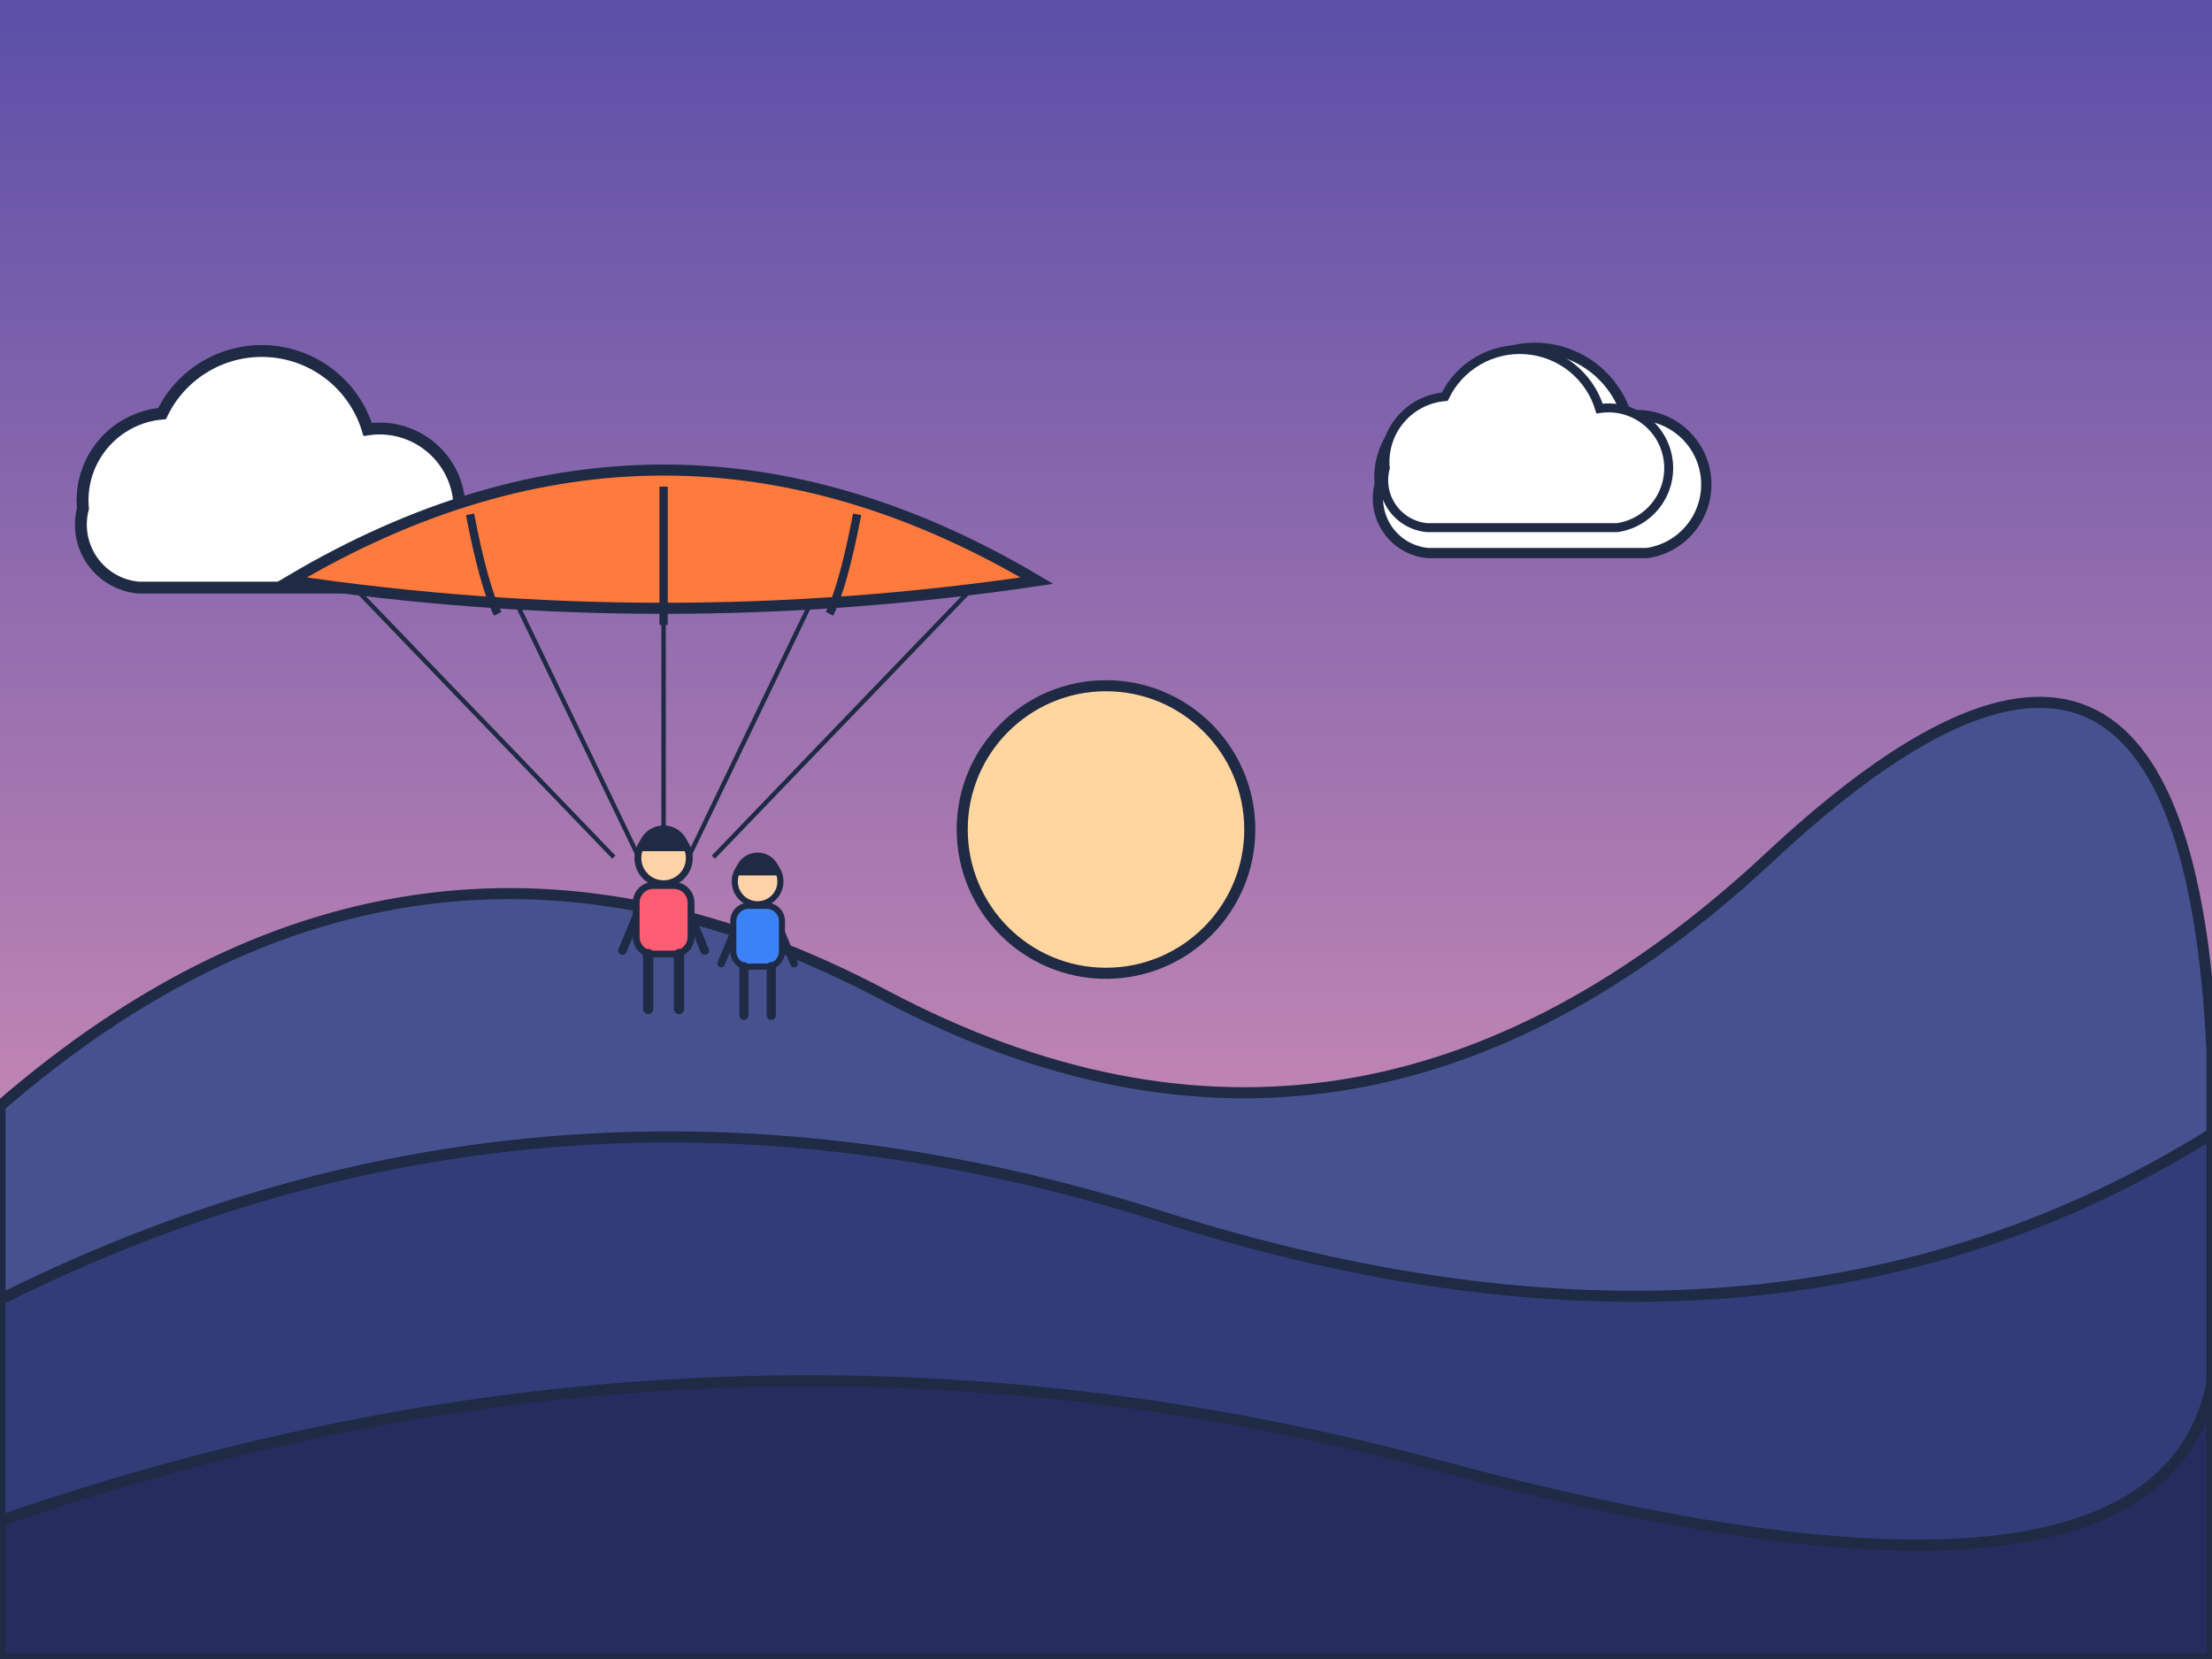
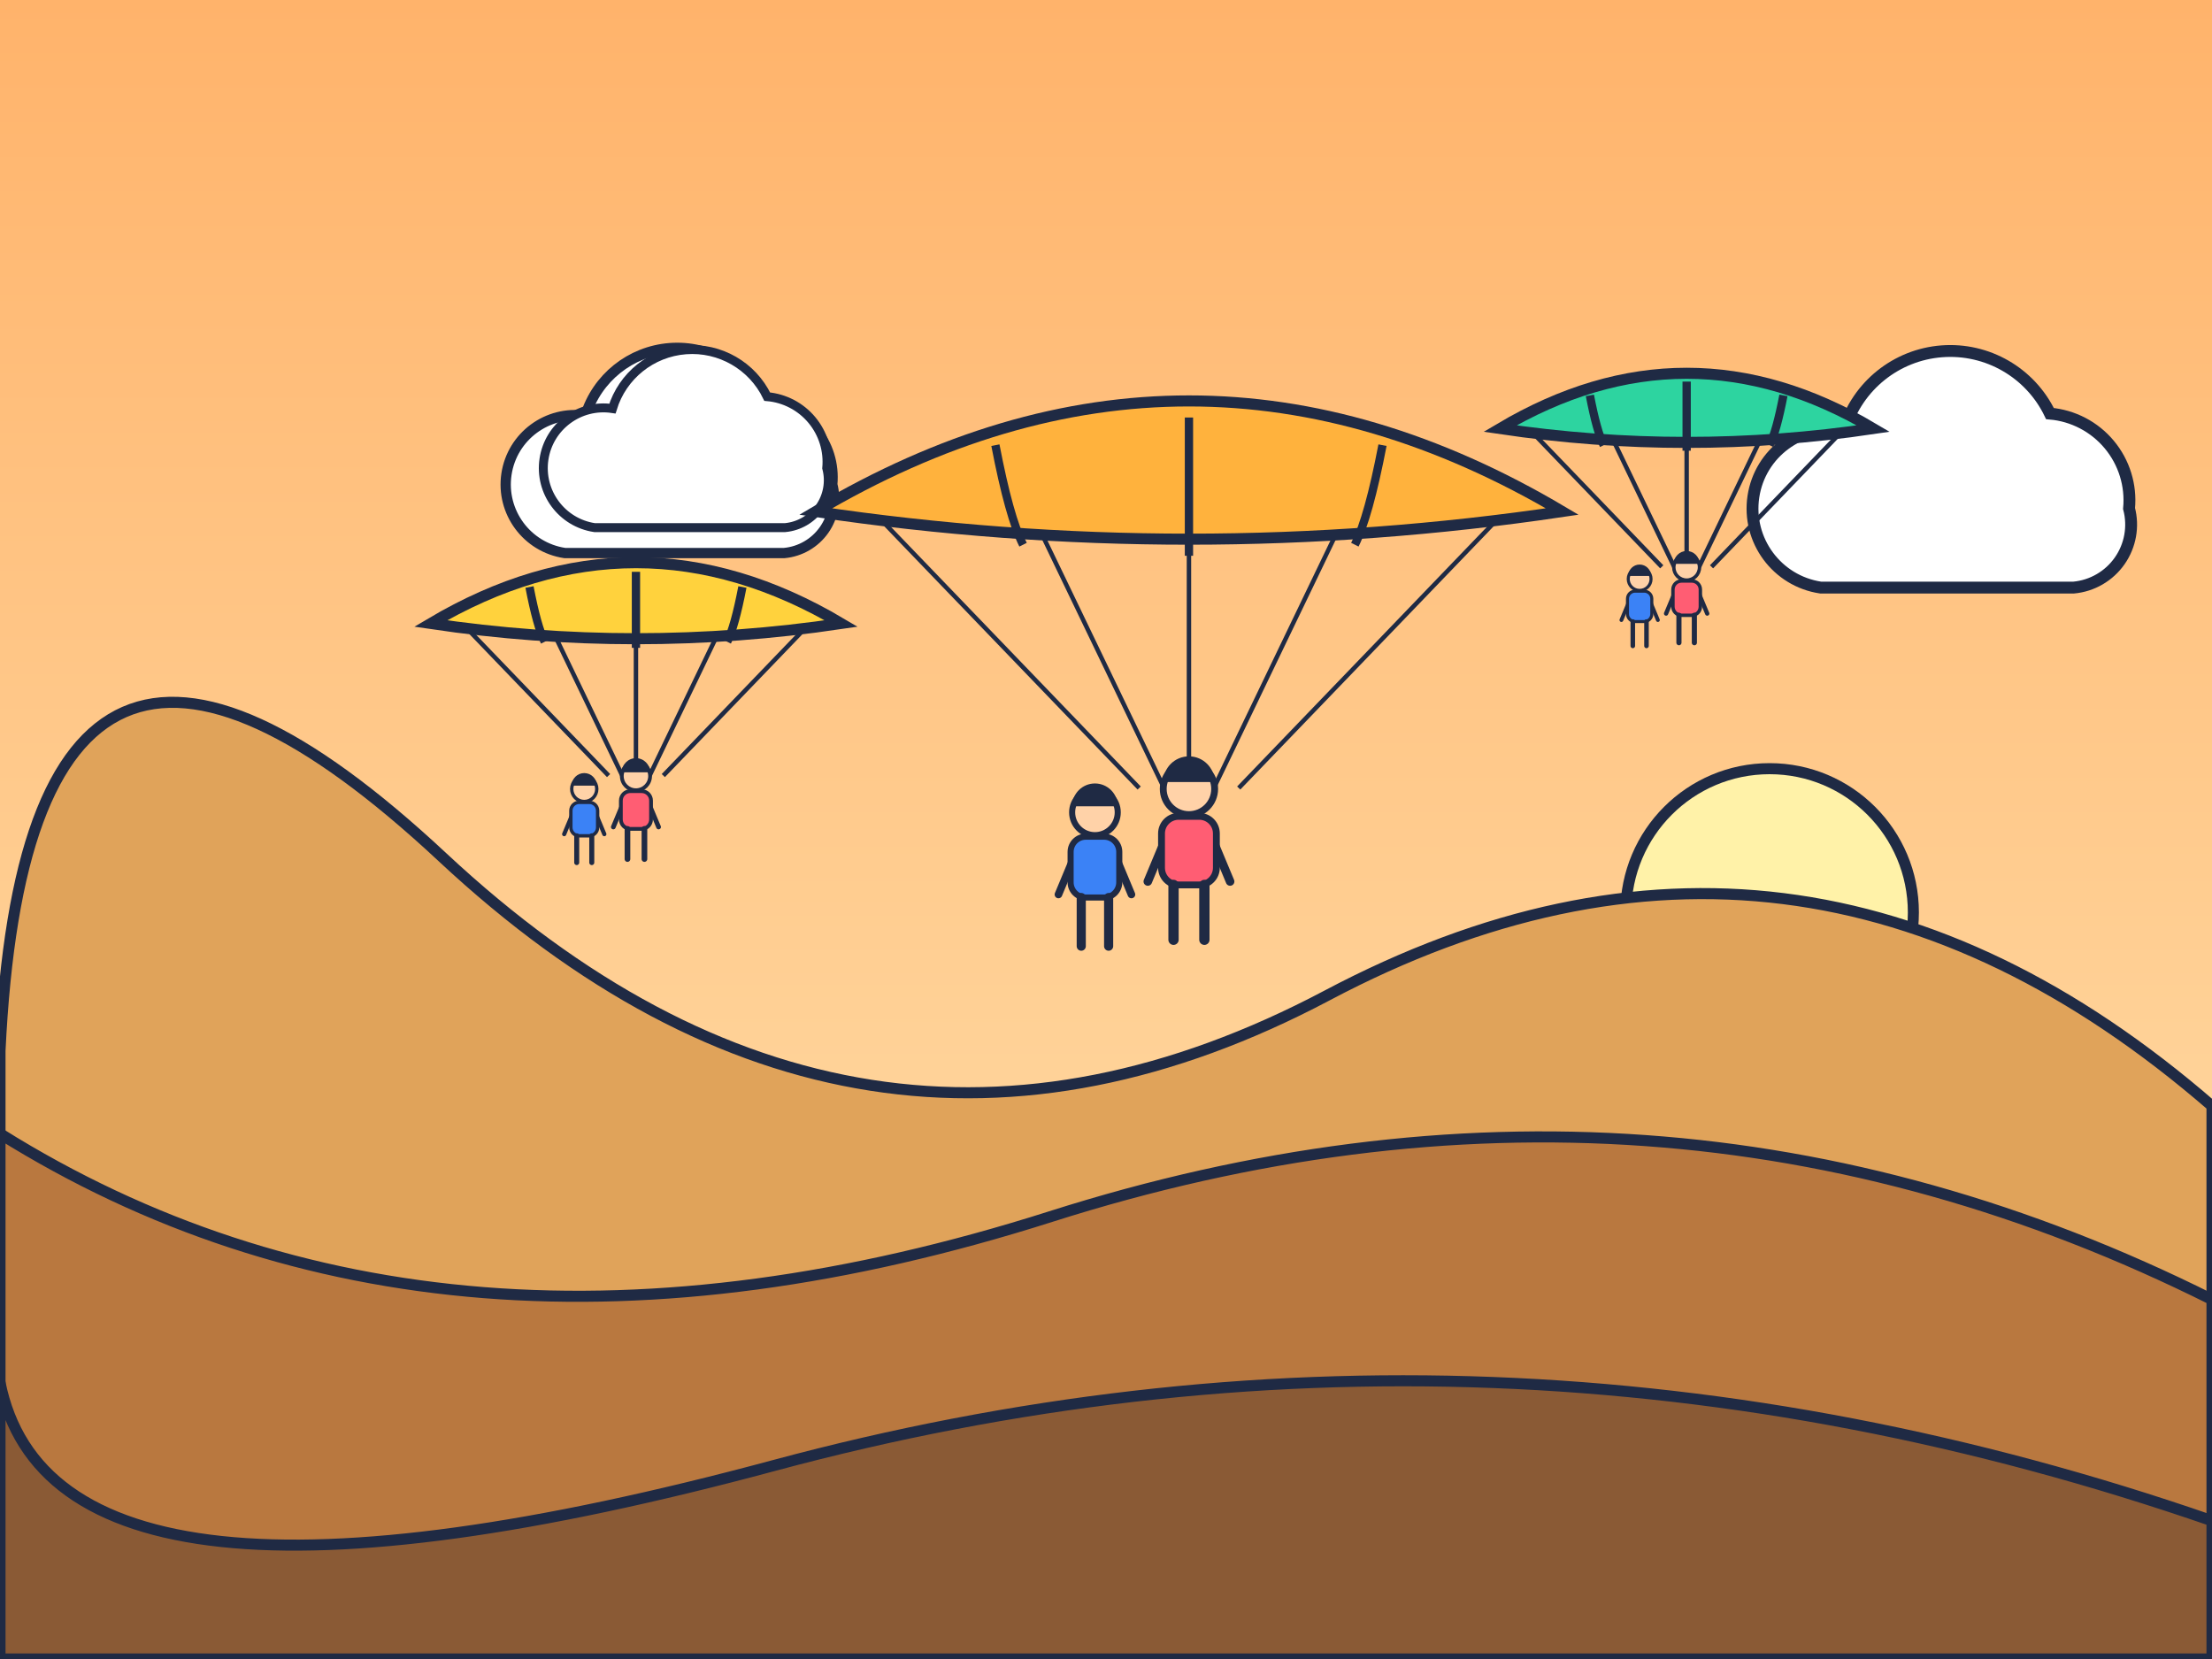
<svg xmlns="http://www.w3.org/2000/svg" viewBox="0 0 800 600" role="img">
-   <defs>
-     <linearGradient id="g" x1="0" y1="0" x2="0" y2="1">
-       <stop offset="0" stop-color="#5b4fa8" />
-       <stop offset="1" stop-color="#f2a0b8" />
-     </linearGradient>
-   </defs>
-   <rect width="800" height="600" fill="url(#g)" />
-   <circle cx="400" cy="300" r="52" fill="#ffd6a0" stroke="#1f2a44" stroke-width="4" />
-   <g transform="translate(499 138) scale(1.240297)" fill="#fff" stroke="#1f2a44" stroke-width="3">
-     <path d="M0 30 a22 22 0 0 1 20-24 a28 28 0 0 1 52 4 a20 20 0 0 1 6 40 H14 a16 16 0 0 1-14-20z" />
-   </g>
-   <g transform="translate(30 141) scale(1.430102)" fill="#fff" stroke="#1f2a44" stroke-width="3">
-     <path d="M0 30 a22 22 0 0 1 20-24 a28 28 0 0 1 52 4 a20 20 0 0 1 6 40 H14 a16 16 0 0 1-14-20z" />
-   </g>
-   <g transform="translate(501 137) scale(1.076451)" fill="#fff" stroke="#1f2a44" stroke-width="3">
-     <path d="M0 30 a22 22 0 0 1 20-24 a28 28 0 0 1 52 4 a20 20 0 0 1 6 40 H14 a16 16 0 0 1-14-20z" />
-   </g>
-   <path d="M0 400 Q150 270 320 360 T640 310 T800 380 V600 H0z" fill="#46528f" stroke="#1f2a44" stroke-width="4" />
-   <path d="M0 470 Q200 370 420 440 T800 410 V600 H0z" fill="#323c78" stroke="#1f2a44" stroke-width="4" />
-   <path d="M0 550 Q260 460 520 530 T800 500 V600 H0z" fill="#262d5e" stroke="#1f2a44" stroke-width="4" />
-   <path d="M120.0 204.0 L222.0 310.0" stroke="#1f2a44" stroke-width="1.6" />
-   <path d="M180.0 204.0 L231.0 310.0" stroke="#1f2a44" stroke-width="1.6" />
-   <path d="M240.0 204.0 L240.0 310.0" stroke="#1f2a44" stroke-width="1.6" />
-   <path d="M300.0 204.0 L249.0 310.0" stroke="#1f2a44" stroke-width="1.6" />
-   <path d="M360.0 204.0 L258.0 310.0" stroke="#1f2a44" stroke-width="1.6" />
-   <path d="M105.0 210.0 Q240 130.0 375.0 210.0 Q240 230.0 105.0 210.0z" fill="#ff7a3d" stroke="#1f2a44" stroke-width="4" />
-   <path d="M170.0 186.0 Q175.0 212.0 180.0 222.0 M240 176.0 V226.0 M310.0 186.0 Q305.0 212.0 300.0 222.0" stroke="#1f2a44" stroke-width="3" fill="none" />
-   <g transform="translate(240 350.0) scale(0.62)">
-     <path d="M-14 -34 L-24 -10 M14 -34 L24 -10" stroke="#1f2a44" stroke-width="5" fill="none" stroke-linecap="round" />
-     <rect x="-16" y="-48" width="32" height="40" rx="10" fill="#ff5d73" stroke="#1f2a44" stroke-width="4" />
-     <path d="M-9 -8 V24 M9 -8 V24" stroke="#1f2a44" stroke-width="6" stroke-linecap="round" />
-     <circle cx="0" cy="-64" r="15" fill="#ffd2a8" stroke="#1f2a44" stroke-width="4" />
-     <path d="M-15 -68 a15 15 0 0 1 30 0z" fill="#1f2a44" />
-   </g>
-   <g transform="translate(274.0 354.0) scale(0.55)">
-     <path d="M-14 -34 L-24 -10 M14 -34 L24 -10" stroke="#1f2a44" stroke-width="5" fill="none" stroke-linecap="round" />
-     <rect x="-16" y="-48" width="32" height="40" rx="10" fill="#3b82f6" stroke="#1f2a44" stroke-width="4" />
-     <path d="M-9 -8 V24 M9 -8 V24" stroke="#1f2a44" stroke-width="6" stroke-linecap="round" />
-     <circle cx="0" cy="-64" r="15" fill="#ffd2a8" stroke="#1f2a44" stroke-width="4" />
-     <path d="M-15 -68 a15 15 0 0 1 30 0z" fill="#1f2a44" />
+   <g transform="translate(800 0) scale(-1 1)">
+     <defs>
+       <linearGradient id="g" x1="0" y1="0" x2="0" y2="1">
+         <stop offset="0" stop-color="#ffb36b" />
+         <stop offset="1" stop-color="#ffe3b0" />
+       </linearGradient>
+     </defs>
+     <rect width="800" height="600" fill="url(#g)" />
+     <circle cx="160" cy="330" r="52" fill="#fff2a8" stroke="#1f2a44" stroke-width="4" />
+     <g transform="translate(499 138) scale(1.240297)" fill="#fff" stroke="#1f2a44" stroke-width="3">
+       <path d="M0 30 a22 22 0 0 1 20-24 a28 28 0 0 1 52 4 a20 20 0 0 1 6 40 H14 a16 16 0 0 1-14-20z" />
+     </g>
+     <g transform="translate(30 141) scale(1.430102)" fill="#fff" stroke="#1f2a44" stroke-width="3">
+       <path d="M0 30 a22 22 0 0 1 20-24 a28 28 0 0 1 52 4 a20 20 0 0 1 6 40 H14 a16 16 0 0 1-14-20z" />
+     </g>
+     <g transform="translate(501 137) scale(1.076451)" fill="#fff" stroke="#1f2a44" stroke-width="3">
+       <path d="M0 30 a22 22 0 0 1 20-24 a28 28 0 0 1 52 4 a20 20 0 0 1 6 40 H14 a16 16 0 0 1-14-20z" />
+     </g>
+     <path d="M0 400 Q150 270 320 360 T640 310 T800 380 V600 H0z" fill="#e0a35a" stroke="#1f2a44" stroke-width="4" />
+     <path d="M0 470 Q200 370 420 440 T800 410 V600 H0z" fill="#b9783f" stroke="#1f2a44" stroke-width="4" />
+     <path d="M0 550 Q260 460 520 530 T800 500 V600 H0z" fill="#8a5a35" stroke="#1f2a44" stroke-width="4" />
+     <path d="M250.0 179.0 L352.0 285.0" stroke="#1f2a44" stroke-width="1.6" />
+     <path d="M310.0 179.0 L361.0 285.0" stroke="#1f2a44" stroke-width="1.6" />
+     <path d="M370.0 179.0 L370.0 285.0" stroke="#1f2a44" stroke-width="1.6" />
+     <path d="M430.0 179.0 L379.0 285.0" stroke="#1f2a44" stroke-width="1.6" />
+     <path d="M490.0 179.0 L388.0 285.0" stroke="#1f2a44" stroke-width="1.6" />
+     <path d="M235.0 185.0 Q370 105.0 505.0 185.0 Q370 205.0 235.0 185.0z" fill="#ffb23d" stroke="#1f2a44" stroke-width="4" />
+     <path d="M300.0 161.0 Q305.0 187.0 310.0 197.0 M370 151.0 V201.0 M440.0 161.0 Q435.0 187.0 430.0 197.0" stroke="#1f2a44" stroke-width="3" fill="none" />
+     <g transform="translate(370 325.0) scale(0.62)">
+       <path d="M-14 -34 L-24 -10 M14 -34 L24 -10" stroke="#1f2a44" stroke-width="5" fill="none" stroke-linecap="round" />
+       <rect x="-16" y="-48" width="32" height="40" rx="10" fill="#ff5d73" stroke="#1f2a44" stroke-width="4" />
+       <path d="M-9 -8 V24 M9 -8 V24" stroke="#1f2a44" stroke-width="6" stroke-linecap="round" />
+       <circle cx="0" cy="-64" r="15" fill="#ffd2a8" stroke="#1f2a44" stroke-width="4" />
+       <path d="M-15 -68 a15 15 0 0 1 30 0z" fill="#1f2a44" />
+     </g>
+     <g transform="translate(404.0 329.0) scale(0.55)">
+       <path d="M-14 -34 L-24 -10 M14 -34 L24 -10" stroke="#1f2a44" stroke-width="5" fill="none" stroke-linecap="round" />
+       <rect x="-16" y="-48" width="32" height="40" rx="10" fill="#3b82f6" stroke="#1f2a44" stroke-width="4" />
+       <path d="M-9 -8 V24 M9 -8 V24" stroke="#1f2a44" stroke-width="6" stroke-linecap="round" />
+       <circle cx="0" cy="-64" r="15" fill="#ffd2a8" stroke="#1f2a44" stroke-width="4" />
+       <path d="M-15 -68 a15 15 0 0 1 30 0z" fill="#1f2a44" />
+     </g>
+     <path d="M504.0 222.2 L560.1 280.5" stroke="#1f2a44" stroke-width="1.6" />
+     <path d="M537.0 222.2 L565.05 280.5" stroke="#1f2a44" stroke-width="1.6" />
+     <path d="M570.0 222.2 L570.0 280.5" stroke="#1f2a44" stroke-width="1.6" />
+     <path d="M603.0 222.2 L574.95 280.5" stroke="#1f2a44" stroke-width="1.6" />
+     <path d="M636.0 222.2 L579.9 280.5" stroke="#1f2a44" stroke-width="1.6" />
+     <path d="M495.75 225.5 Q570 181.5 644.25 225.5 Q570 236.5 495.75 225.5z" fill="#ffd23d" stroke="#1f2a44" stroke-width="4" />
+     <path d="M531.5 212.3 Q534.25 226.6 537.0 232.1 M570 206.8 V234.3 M608.5 212.3 Q605.75 226.6 603.0 232.1" stroke="#1f2a44" stroke-width="3" fill="none" />
+     <g transform="translate(570 302.5) scale(0.341)">
+       <path d="M-14 -34 L-24 -10 M14 -34 L24 -10" stroke="#1f2a44" stroke-width="5" fill="none" stroke-linecap="round" />
+       <rect x="-16" y="-48" width="32" height="40" rx="10" fill="#ff5d73" stroke="#1f2a44" stroke-width="4" />
+       <path d="M-9 -8 V24 M9 -8 V24" stroke="#1f2a44" stroke-width="6" stroke-linecap="round" />
+       <circle cx="0" cy="-64" r="15" fill="#ffd2a8" stroke="#1f2a44" stroke-width="4" />
+       <path d="M-15 -68 a15 15 0 0 1 30 0z" fill="#1f2a44" />
+     </g>
+     <g transform="translate(588.7 304.7) scale(0.3025)">
+       <path d="M-14 -34 L-24 -10 M14 -34 L24 -10" stroke="#1f2a44" stroke-width="5" fill="none" stroke-linecap="round" />
+       <rect x="-16" y="-48" width="32" height="40" rx="10" fill="#3b82f6" stroke="#1f2a44" stroke-width="4" />
+       <path d="M-9 -8 V24 M9 -8 V24" stroke="#1f2a44" stroke-width="6" stroke-linecap="round" />
+       <circle cx="0" cy="-64" r="15" fill="#ffd2a8" stroke="#1f2a44" stroke-width="4" />
+       <path d="M-15 -68 a15 15 0 0 1 30 0z" fill="#1f2a44" />
+     </g>
+     <path d="M130.0 152.0 L181.0 205.0" stroke="#1f2a44" stroke-width="1.6" />
+     <path d="M160.0 152.0 L185.5 205.0" stroke="#1f2a44" stroke-width="1.6" />
+     <path d="M190.0 152.0 L190.0 205.0" stroke="#1f2a44" stroke-width="1.6" />
+     <path d="M220.0 152.0 L194.5 205.0" stroke="#1f2a44" stroke-width="1.6" />
+     <path d="M250.0 152.0 L199.0 205.0" stroke="#1f2a44" stroke-width="1.6" />
+     <path d="M122.5 155.0 Q190 115.0 257.5 155.0 Q190 165.0 122.5 155.0z" fill="#2dd4a0" stroke="#1f2a44" stroke-width="4" />
+     <path d="M155.0 143.0 Q157.5 156.0 160.0 161.0 M190 138.0 V163.0 M225.0 143.0 Q222.5 156.0 220.0 161.0" stroke="#1f2a44" stroke-width="3" fill="none" />
+     <g transform="translate(190 225.0) scale(0.31)">
+       <path d="M-14 -34 L-24 -10 M14 -34 L24 -10" stroke="#1f2a44" stroke-width="5" fill="none" stroke-linecap="round" />
+       <rect x="-16" y="-48" width="32" height="40" rx="10" fill="#ff5d73" stroke="#1f2a44" stroke-width="4" />
+       <path d="M-9 -8 V24 M9 -8 V24" stroke="#1f2a44" stroke-width="6" stroke-linecap="round" />
+       <circle cx="0" cy="-64" r="15" fill="#ffd2a8" stroke="#1f2a44" stroke-width="4" />
+       <path d="M-15 -68 a15 15 0 0 1 30 0z" fill="#1f2a44" />
+     </g>
+     <g transform="translate(207.0 227.0) scale(0.275)">
+       <path d="M-14 -34 L-24 -10 M14 -34 L24 -10" stroke="#1f2a44" stroke-width="5" fill="none" stroke-linecap="round" />
+       <rect x="-16" y="-48" width="32" height="40" rx="10" fill="#3b82f6" stroke="#1f2a44" stroke-width="4" />
+       <path d="M-9 -8 V24 M9 -8 V24" stroke="#1f2a44" stroke-width="6" stroke-linecap="round" />
+       <circle cx="0" cy="-64" r="15" fill="#ffd2a8" stroke="#1f2a44" stroke-width="4" />
+       <path d="M-15 -68 a15 15 0 0 1 30 0z" fill="#1f2a44" />
+     </g>
  </g>
</svg>
